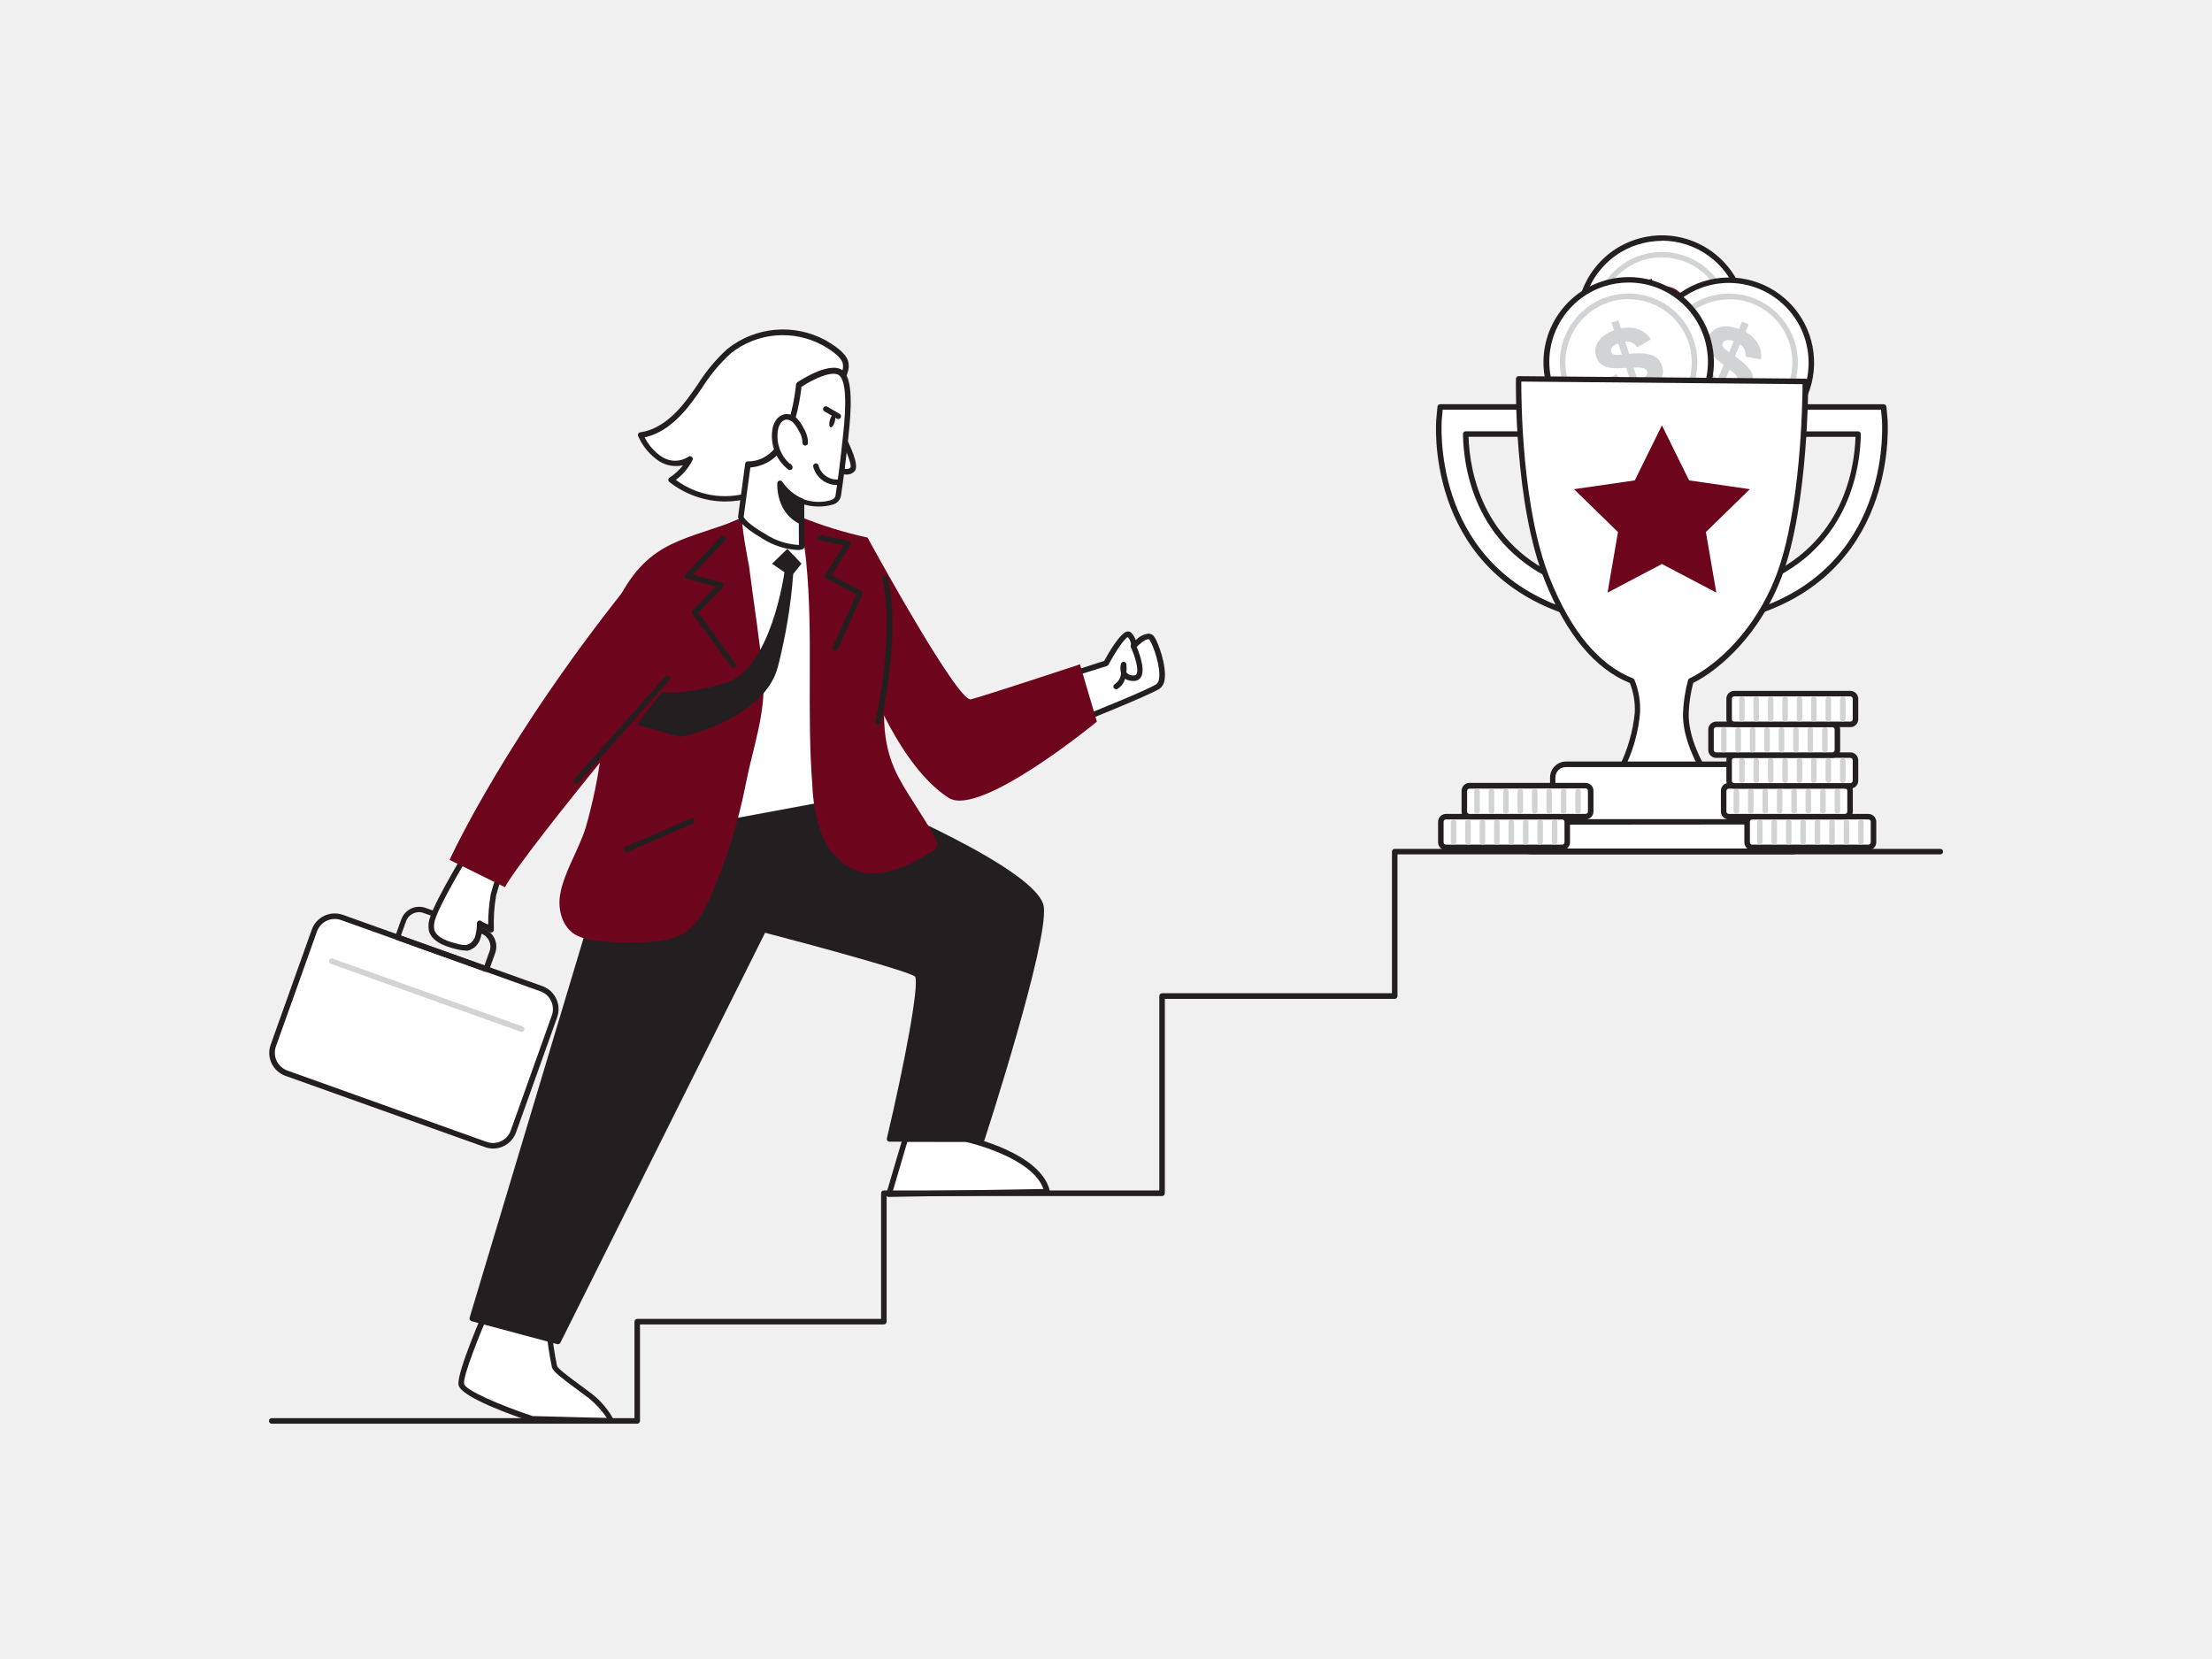
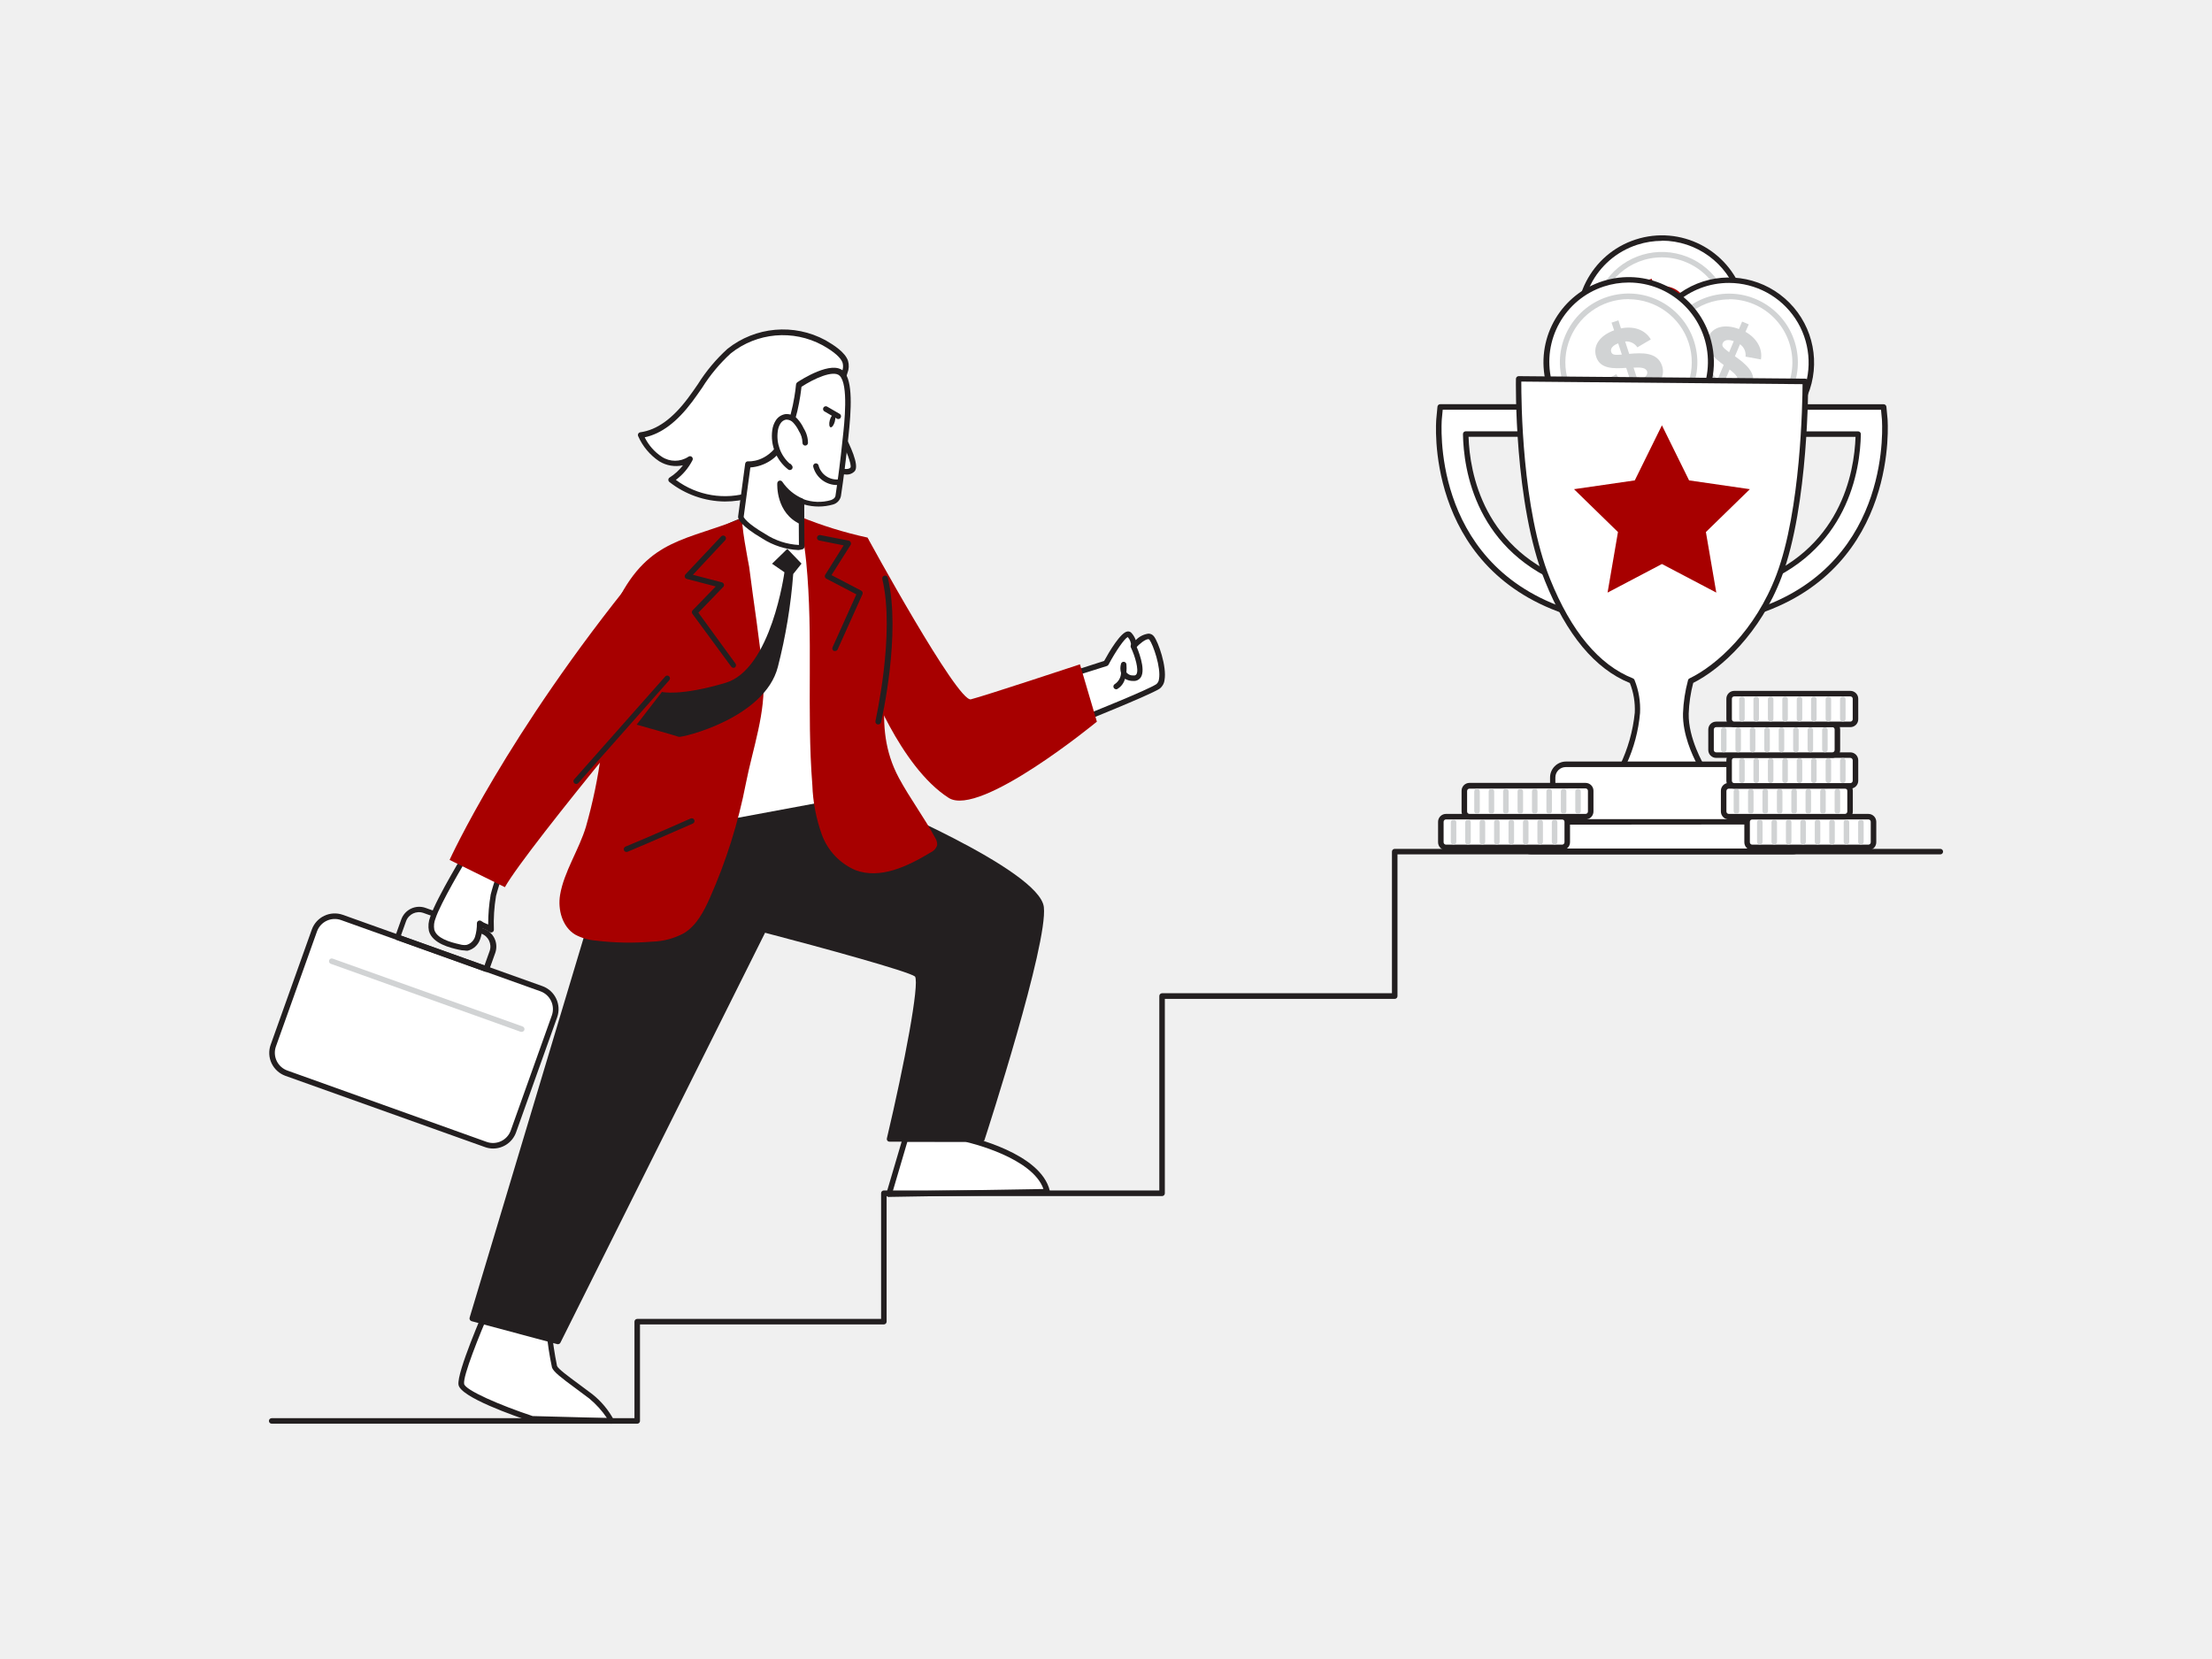
<svg xmlns="http://www.w3.org/2000/svg" viewBox="0 0 400 300">
  <g id="_494_motivation_flatline" data-name="#494_motivation_flatline">
    <circle cx="300.53" cy="57.97" r="14.92" fill="#fff" />
    <path d="M300.54,73.39a15.43,15.43,0,0,1-14.67-10.65,15.41,15.41,0,1,1,29.32-9.53h0a15.4,15.4,0,0,1-14.65,20.18Zm0-29.84a14.65,14.65,0,0,0-4.47.71,14.43,14.43,0,1,0,18.17,9.26h0a14.45,14.45,0,0,0-13.7-10Z" fill="#231f20" />
    <path d="M300.54,70.4a12.42,12.42,0,0,1-11.08-18.06,12.42,12.42,0,1,1,14.91,17.45A12.46,12.46,0,0,1,300.54,70.4Zm0-23.86a11.44,11.44,0,1,0,5.17,1.25A11.35,11.35,0,0,0,300.54,46.54Z" fill="#d1d3d4" />
-     <path d="M303,63.61l.51,1.55-1.24.4-.52-1.62c-2.55.53-4.73-.21-5.89-2.49l2.49-1.32A2.58,2.58,0,0,0,301,61.62L300.1,59c-2.24.16-4.73.23-5.44-2-.64-2,.64-3.84,3.24-4.79l-.45-1.4,1.23-.4.47,1.44c2.36-.46,4.37.28,5.4,2l-2.44,1.43a2.39,2.39,0,0,0-2.2-1.06l.73,2.24c2.3-.21,5.12-.35,5.94,2.18C307.24,60.64,305.89,62.6,303,63.61Zm-3.65-7-.67-2.06c-1,.37-1.46.95-1.25,1.57S298.31,56.64,299.31,56.58Zm4.55,3c-.22-.68-1.2-.74-2.43-.67l.79,2.44C303.54,60.87,304.07,60.2,303.86,59.56Z" fill="#6d051c" />
+     <path d="M303,63.61l.51,1.55-1.24.4-.52-1.62c-2.55.53-4.73-.21-5.89-2.49l2.49-1.32A2.58,2.58,0,0,0,301,61.62L300.1,59c-2.24.16-4.73.23-5.44-2-.64-2,.64-3.84,3.24-4.79l-.45-1.4,1.23-.4.47,1.44c2.36-.46,4.37.28,5.4,2l-2.44,1.43a2.39,2.39,0,0,0-2.2-1.06l.73,2.24c2.3-.21,5.12-.35,5.94,2.18C307.24,60.64,305.89,62.6,303,63.61Zm-3.65-7-.67-2.06c-1,.37-1.46.95-1.25,1.57S298.31,56.64,299.31,56.58Zm4.55,3c-.22-.68-1.2-.74-2.43-.67l.79,2.44C303.54,60.87,304.07,60.2,303.86,59.56Z" fill="#a70000" />
    <circle cx="312.69" cy="65.54" r="14.92" fill="#fff" />
    <path d="M312.68,81a15.28,15.28,0,0,1-6-1.22,15.41,15.41,0,0,1,.19-28.48,15.41,15.41,0,1,1,5.8,29.7Zm0-29.84a14.42,14.42,0,1,0,13.26,20h0a14.43,14.43,0,0,0-13.26-20Z" fill="#231f20" />
    <path d="M312.68,78a12.45,12.45,0,1,1,4.68-.92A12.39,12.39,0,0,1,312.68,78Zm0-23.86A11.43,11.43,0,1,0,323.21,70h0a11.43,11.43,0,0,0-6.08-15A11.48,11.48,0,0,0,312.69,54.11Z" fill="#d1d3d4" />
    <path d="M310.84,71.39l-.64,1.5-1.19-.5.66-1.57c-2.28-1.27-3.43-3.25-2.82-5.74l2.75.63a2.59,2.59,0,0,0,1,2.87L311.7,66c-1.79-1.34-3.72-2.92-2.82-5,.8-1.91,3-2.48,5.58-1.5l.57-1.35,1.2.51L315.64,60c2.09,1.2,3.12,3.08,2.79,5l-2.78-.51a2.38,2.38,0,0,0-1-2.24l-.92,2.17c1.88,1.34,4.11,3.08,3.07,5.53C316,72,313.71,72.55,310.84,71.39Zm1.84-7.7.84-2c-1-.36-1.72-.24-2,.37S311.88,63.08,312.68,63.69Zm1.48,5.23c.28-.67-.41-1.34-1.39-2.1l-1,2.37C313.07,69.7,313.9,69.54,314.16,68.92Z" fill="#d1d3d4" />
    <circle cx="294.51" cy="65.52" r="14.92" fill="#fff" />
    <path d="M294.52,80.93a15.41,15.41,0,1,1,14.65-20.18h0a15.41,15.41,0,0,1-14.65,20.18Zm0-29.84a14.65,14.65,0,0,0-4.47.71,14.34,14.34,0,1,0,4.47-.71Z" fill="#231f20" />
    <path d="M294.51,77.94a12.43,12.43,0,1,1,3.84-.61A12.45,12.45,0,0,1,294.51,77.94Zm0-23.85A11.43,11.43,0,1,0,305.37,62h0a11.45,11.45,0,0,0-10.85-7.89Z" fill="#d1d3d4" />
    <path d="M296.94,71.15l.5,1.55-1.23.4-.52-1.61c-2.56.52-4.73-.22-5.89-2.5l2.49-1.32a2.57,2.57,0,0,0,2.64,1.49l-.86-2.64c-2.23.16-4.72.23-5.43-2-.64-2,.64-3.84,3.24-4.79l-.46-1.39,1.24-.41.46,1.45c2.37-.47,4.38.27,5.4,2l-2.43,1.43a2.39,2.39,0,0,0-2.21-1.06l.73,2.24c2.3-.21,5.13-.35,5.95,2.18C301.21,68.18,299.87,70.14,296.94,71.15Zm-3.65-7-.67-2.06c-1,.37-1.46.95-1.26,1.57S292.29,64.18,293.29,64.12Zm4.55,3c-.23-.68-1.2-.74-2.44-.67l.8,2.45C297.52,68.41,298.05,67.74,297.84,67.1Z" fill="#d1d3d4" />
    <path d="M163.71,206l-3,10,28.59-.47c-1.54-6.67-14.68-9.52-14.68-9.52Z" fill="#fff" />
    <path d="M160.76,216.46a.51.51,0,0,1-.4-.2.53.53,0,0,1-.08-.44l2.95-10a.49.49,0,0,1,.48-.36h11.06c.55.12,13.48,3,15.07,9.89a.49.49,0,0,1-.1.42.51.51,0,0,1-.38.2l-28.59.47Zm3.32-10-2.65,9,27.26-.45c-2-5.67-13.22-8.34-14.08-8.53Z" fill="#231f20" />
    <path d="M193.87,121.86c.3,0,6.14-1.94,6.14-1.94s3.32-6.14,4.23-5.13a2.84,2.84,0,0,1,.8,2s2.31-2.61,3.22-1.41,3,7.55,1.11,8.75-14.79,6.36-14.79,6.36Z" fill="#fff" />
    <path d="M194.58,131a.52.52,0,0,1-.5-.46l-.7-8.64a.47.47,0,0,1,.11-.36.46.46,0,0,1,.32-.17c.37-.08,3.7-1.16,5.86-1.86.92-1.69,3-5.18,4.21-5.32a.8.8,0,0,1,.73.27,3.69,3.69,0,0,1,.77,1.3,3.86,3.86,0,0,1,2.3-1.18,1.23,1.23,0,0,1,1,.51c.78,1,2.35,5.46,1.9,7.9a2.27,2.27,0,0,1-.93,1.58c-1.93,1.21-14.34,6.18-14.86,6.39A.43.43,0,0,1,194.58,131Zm-.17-8.76.61,7.54c2.61-1.05,12.47-5,14.08-6.06a1.34,1.34,0,0,0,.48-.91c.39-2.11-1.06-6.23-1.72-7.12a.24.24,0,0,0-.22-.11c-.54,0-1.64.89-2.22,1.55a.51.51,0,0,1-.58.13.5.5,0,0,1-.3-.51,2.29,2.29,0,0,0-.61-1.55c-.58.27-2.13,2.47-3.48,5a.49.49,0,0,1-.28.23C198,121.1,195.47,121.93,194.41,122.24Z" fill="#231f20" />
    <path d="M88.38,236.13s-5.28,12.07-5,14.18,12.83,6.26,12.83,6.26l14.37.38a15,15,0,0,0-3.75-4.46c-3.28-2.5-6.26-4.47-6.56-5.35a64.5,64.5,0,0,1-1.05-6.79Z" fill="#fff" />
    <path d="M110.6,257.45h0l-14.37-.38-.15,0c-3-1-12.85-4.42-13.17-6.67s4.47-13.2,5-14.45a.5.5,0,0,1,.64-.26l10.86,4.21a.54.54,0,0,1,.32.41,63.47,63.47,0,0,0,1,6.7c.17.5,2.08,1.91,3.94,3.28.76.56,1.59,1.17,2.44,1.82a15,15,0,0,1,3.94,4.75.51.51,0,0,1-.1.43A.53.53,0,0,1,110.6,257.45Zm-14.28-1.38,13.43.35a16.61,16.61,0,0,0-3.2-3.53c-.85-.65-1.67-1.25-2.44-1.82-2.72-2-4-3-4.29-3.77a55.24,55.24,0,0,1-1-6.59l-10.14-3.94c-2,4.66-5,12.08-4.75,13.47C84.05,251.35,90.45,254.13,96.32,256.07Z" fill="#231f20" />
-     <path d="M156.87,97.21s16.29,29.85,18.7,29.25,19.72-6.33,19.72-6.33l3.06,10.37s-21.14,17.4-26.8,13.78c-8.91-5.7-14.68-21.64-14.68-21.64Z" fill="#6d051c" />
+     <path d="M156.87,97.21s16.29,29.85,18.7,29.25,19.72-6.33,19.72-6.33l3.06,10.37s-21.14,17.4-26.8,13.78c-8.91-5.7-14.68-21.64-14.68-21.64Z" fill="#a70000" />
    <rect x="51.79" y="171.48" width="46.13" height="29.91" rx="3.91" transform="translate(67.08 -14.32) rotate(19.66)" fill="#fff" />
    <path d="M89.18,207.69a4.29,4.29,0,0,1-1.49-.26h0L51.62,194.55a4.45,4.45,0,0,1-2.51-2.27,4.38,4.38,0,0,1-.16-3.37l7.43-20.81A4.41,4.41,0,0,1,62,165.43l36.08,12.89a4.42,4.42,0,0,1,2.67,5.64l-7.43,20.81a4.41,4.41,0,0,1-4.15,2.92ZM88,206.49a3.41,3.41,0,0,0,4.36-2.06l7.43-20.81a3.42,3.42,0,0,0-2.06-4.36L61.68,166.38a3.41,3.41,0,0,0-4.36,2.06l-7.43,20.81A3.41,3.41,0,0,0,52,193.6Z" fill="#231f20" />
    <path d="M94.35,186.59a.47.47,0,0,1-.17,0L59.83,174.29a.5.5,0,0,1-.31-.64.5.5,0,0,1,.64-.3l34.35,12.27a.51.51,0,0,1,.31.64A.52.52,0,0,1,94.35,186.59Z" fill="#d1d3d4" />
    <path d="M87.91,175.72a.51.51,0,0,1-.17,0l-16-5.74a.46.46,0,0,1-.28-.25.48.48,0,0,1,0-.39l1.1-3.07a3.44,3.44,0,0,1,4.41-2.09l10.49,3.75a3.44,3.44,0,0,1,2.09,4.41l-1.1,3.07a.51.51,0,0,1-.47.34ZM72.5,169.18l15.11,5.4.93-2.6a2.47,2.47,0,0,0-1.49-3.14l-10.48-3.75a2.47,2.47,0,0,0-3.14,1.49Z" fill="#231f20" />
    <path d="M90.88,156.7s-1.11,3-1.66,5.17a29.17,29.17,0,0,0-.41,6.23c-.59-.58-1.46-.66-2.07-1.16a7.88,7.88,0,0,1-.39,2.65,2.68,2.68,0,0,1-1.89,1.75,3.38,3.38,0,0,1-1.41-.1c-1.68-.37-4.47-1.1-5-3a4.09,4.09,0,0,1,.23-2.26c1-3,5.83-11.08,6.63-12.38" fill="#fff" />
    <path d="M84.05,171.88a5,5,0,0,1-1.11-.15c-1.42-.32-4.74-1.06-5.38-3.39a4.5,4.5,0,0,1,.24-2.54c1.08-3.35,6.62-12.41,6.68-12.5a.5.5,0,0,1,.85.53c-1.43,2.32-5.71,9.56-6.58,12.27a3.63,3.63,0,0,0-.22,2c.42,1.55,2.7,2.24,4.63,2.67a2.91,2.91,0,0,0,1.21.1,2.24,2.24,0,0,0,1.52-1.44,7.9,7.9,0,0,0,.35-2.49.5.5,0,0,1,.3-.44.51.51,0,0,1,.52.07,3.19,3.19,0,0,0,.84.45l.38.16a31.82,31.82,0,0,1,.45-5.41c.55-2.2,1.64-5.1,1.68-5.22a.49.49,0,0,1,.64-.29.5.5,0,0,1,.3.64s-1.11,3-1.65,5.11a29.82,29.82,0,0,0-.39,6.09.48.48,0,0,1-.12.36.51.51,0,0,1-.67.07h0l-.06,0a2.81,2.81,0,0,0-.95-.54l-.3-.13a6.89,6.89,0,0,1-.39,2,3.21,3.21,0,0,1-2.26,2.06A2.21,2.21,0,0,1,84.05,171.88Z" fill="#231f20" />
-     <path d="M127.1,115.78c-.85.47-31.63,37.26-35.8,44.65l-10-4.93s10.26-22.66,33.95-51.75C125.49,97.17,127.1,115.78,127.1,115.78Z" fill="#6d051c" />
+     <path d="M127.1,115.78c-.85.47-31.63,37.26-35.8,44.65l-10-4.93s10.26-22.66,33.95-51.75C125.49,97.17,127.1,115.78,127.1,115.78Z" fill="#a70000" />
    <path d="M155.51,144.28s32,13.21,32.8,19.81S177.61,206,177.61,206H160.86s6.71-28.36,4.93-29.74-27.7-8.14-27.7-8.14l-37.16,74.48L85.4,238.41l27-89.94Z" fill="#231f20" />
    <path d="M100.93,243.07l-.13,0-15.53-4.16a.52.52,0,0,1-.35-.63l27-89.94a.51.51,0,0,1,.43-.35l43.07-4.18a.5.5,0,0,1,.24,0c1.32.54,32.31,13.4,33.1,20.21.77,6.63-10.25,40.65-10.72,42.09a.47.47,0,0,1-.47.34H160.86a.48.48,0,0,1-.39-.18.51.51,0,0,1-.09-.43c3.17-13.4,5.94-28,5.08-29.26-1.2-.93-16.72-5.2-27.11-7.91l-37,74.11A.49.49,0,0,1,100.93,243.07Zm-14.91-5L100.67,242l37-74.12a.5.5,0,0,1,.57-.26c2.67.7,26.08,6.82,27.89,8.22s-2.51,20.71-4.61,29.64h15.76c1.18-3.66,11.26-35.25,10.56-41.33-.59-5.15-23.46-15.67-32.38-19.35l-42.61,4.14Z" fill="#231f20" />
    <path d="M155.51,144.28,119.15,151l9-53.71s5.49-3.94,9.94-3.92c5.31,0,9.84,4.1,11.62,5.12C153,100.41,155.51,144.28,155.51,144.28Z" fill="#fff" />
    <path d="M119.15,151.54a.51.51,0,0,1-.36-.15.5.5,0,0,1-.14-.44l9-53.7a.49.49,0,0,1,.2-.32c.23-.17,5.64-4,10.19-4h0c4.41,0,8.25,2.71,10.55,4.31.52.37,1,.69,1.31.88,3.33,1.92,5.6,38.78,6,46.15a.5.5,0,0,1-.41.52l-36.36,6.76Zm9.49-53.92-8.88,52.8L155,143.87c-1-16.89-3.3-43.64-5.49-44.9-.37-.22-.84-.55-1.39-.93-2.19-1.53-5.87-4.11-10-4.13h0C134.27,93.91,129.58,97,128.64,97.62Z" fill="#231f20" />
-     <path d="M134.34,93.62c-.54.35,1,8.17,1.13,8.87.82,6.6,1.94,13.3,2.53,19.88.57,6.33-1.91,13.08-3.12,19.29a96.1,96.1,0,0,1-6.5,20.68c-1.09,2.45-2.4,5-4.67,6.39a12.7,12.7,0,0,1-5.76,1.55,49.88,49.88,0,0,1-10.22-.19A9.48,9.48,0,0,1,104,169c-2.32-1.41-3.16-4.49-2.72-7.17.7-4.19,3.44-8.2,4.68-12.34a92.76,92.76,0,0,0,2.76-13.31c1.33-9.16,1.77-18.41,3-27.58C117.44,97.21,124.36,97.79,134.34,93.62Z" fill="#6d051c" />
-     <path d="M156.87,97.21c.22.05,3.73,13.4,3.8,14.31.88,10.32-3.38,19.36,1.88,29.16,2,3.71,4.55,7.1,6.55,10.81a2.16,2.16,0,0,1,.36,1.4,2.21,2.21,0,0,1-1.19,1.27c-4.13,2.49-9.06,4.88-13.58,3.19a11.15,11.15,0,0,1-6.08-6.44A29.51,29.51,0,0,1,146.9,142c-1.07-13.54.21-26.92-1.11-40.39,0-.35-1-8.18-1.16-8.2A73.41,73.41,0,0,0,156.87,97.21Z" fill="#6d051c" />
+     <path d="M134.34,93.62c-.54.35,1,8.17,1.13,8.87.82,6.6,1.94,13.3,2.53,19.88.57,6.33-1.91,13.08-3.12,19.29a96.1,96.1,0,0,1-6.5,20.68c-1.09,2.45-2.4,5-4.67,6.39a12.7,12.7,0,0,1-5.76,1.55,49.88,49.88,0,0,1-10.22-.19A9.48,9.48,0,0,1,104,169c-2.32-1.41-3.16-4.49-2.72-7.17.7-4.19,3.44-8.2,4.68-12.34a92.76,92.76,0,0,0,2.76-13.31c1.33-9.16,1.77-18.41,3-27.58C117.44,97.21,124.36,97.79,134.34,93.62Z" fill="#a70000" />
+     <path d="M156.87,97.21c.22.05,3.73,13.4,3.8,14.31.88,10.32-3.38,19.36,1.88,29.16,2,3.71,4.55,7.1,6.55,10.81a2.16,2.16,0,0,1,.36,1.4,2.21,2.21,0,0,1-1.19,1.27c-4.13,2.49-9.06,4.88-13.58,3.19a11.15,11.15,0,0,1-6.08-6.44A29.51,29.51,0,0,1,146.9,142c-1.07-13.54.21-26.92-1.11-40.39,0-.35-1-8.18-1.16-8.2A73.41,73.41,0,0,0,156.87,97.21Z" fill="#a70000" />
    <path d="M142.37,99.25l-2.76,2.69,2.24,1.54s-2.36,17.54-10.65,20-11.5,1.64-11.5,1.64l-4.57,5.92s7.1,2,7.61,2.2,15.56-3.34,17.93-12.67a96.88,96.88,0,0,0,2.77-16.77l1.5-1.88Z" fill="#231f20" />
    <path d="M132.63,120.76a.49.49,0,0,1-.4-.21l-7-9.52a.5.5,0,0,1,0-.65l4.2-4.33-5.24-1.36a.51.51,0,0,1-.35-.35.5.5,0,0,1,.12-.48L130.41,97a.5.5,0,0,1,.73.69l-5.84,6.25,5.25,1.37a.53.53,0,0,1,.36.35.5.5,0,0,1-.13.48l-4.49,4.65L133,120a.51.51,0,0,1-.11.7A.47.47,0,0,1,132.63,120.76Z" fill="#231f20" />
    <path d="M113.29,154.06a.5.5,0,0,1-.46-.3.52.52,0,0,1,.27-.66c4.16-1.71,11.71-5.06,11.79-5.09a.5.5,0,0,1,.66.26.49.49,0,0,1-.26.65c-.07,0-7.64,3.39-11.81,5.11A.58.58,0,0,1,113.29,154.06Z" fill="#231f20" />
    <path d="M151,117.72a.51.51,0,0,1-.2,0,.51.51,0,0,1-.25-.67l4.31-9.57-5.44-2.84a.52.52,0,0,1-.25-.31.47.47,0,0,1,.06-.4l3.33-5.31-4.42-.88a.49.49,0,0,1-.39-.58.51.51,0,0,1,.59-.4l5.13,1a.52.52,0,0,1,.36.3.5.5,0,0,1,0,.46L150.36,104l5.38,2.81a.51.51,0,0,1,.22.65l-4.5,10A.49.49,0,0,1,151,117.72Z" fill="#231f20" />
    <path d="M135.82,89.45a15.5,15.5,0,0,1-14.47-2.68A9.76,9.76,0,0,0,124.8,83a4.84,4.84,0,0,1-5.35,0,10.24,10.24,0,0,1-3.6-4.31c3.73-.52,6.71-3.37,9-6.39s4.14-6.4,7-8.81A15.54,15.54,0,0,1,149,62c1.23.7,3.38,2,3.86,3.45.41,1.25-.4,2.07-.36,3.3.06,1.62.85,2.43.44,4.19a14.92,14.92,0,0,1-2.38,4.81,39.63,39.63,0,0,1-4,4.57A25.51,25.51,0,0,1,135.82,89.45Z" fill="#fff" />
    <path d="M131.06,90.69a16.49,16.49,0,0,1-10-3.52.5.5,0,0,1-.2-.42.46.46,0,0,1,.23-.4,9.24,9.24,0,0,0,2.41-2.21,5.79,5.79,0,0,1-4.3-.73,10.56,10.56,0,0,1-3.79-4.52.48.48,0,0,1,0-.45.49.49,0,0,1,.37-.27c3-.41,5.83-2.44,8.64-6.19.61-.81,1.19-1.65,1.77-2.49a30.54,30.54,0,0,1,5.35-6.4,16.13,16.13,0,0,1,17.73-1.57c1.5.86,3.57,2.18,4.08,3.73a3.42,3.42,0,0,1-.11,2.22,3.65,3.65,0,0,0-.22,1.22,6,6,0,0,0,.28,1.54,5.11,5.11,0,0,1,.15,2.78A15.55,15.55,0,0,1,151,78a28.63,28.63,0,0,1-3.14,3.66l-.93,1a25.85,25.85,0,0,1-11,7.31h0A16.45,16.45,0,0,1,131.06,90.69Zm-8.84-3.91A14.85,14.85,0,0,0,135.67,89h0a24.91,24.91,0,0,0,10.53-7l.94-1a28,28,0,0,0,3-3.53,14.47,14.47,0,0,0,2.31-4.65,4.13,4.13,0,0,0-.15-2.29,7.43,7.43,0,0,1-.31-1.76,4.78,4.78,0,0,1,.26-1.55,2.42,2.42,0,0,0,.12-1.61c-.3-.91-1.52-2-3.63-3.18a15.08,15.08,0,0,0-16.59,1.47,30,30,0,0,0-5.17,6.2c-.59.85-1.18,1.7-1.79,2.52-2.77,3.69-5.59,5.82-8.61,6.46a8.94,8.94,0,0,0,3.1,3.52,4.35,4.35,0,0,0,4.79,0,.5.5,0,0,1,.75.63A10.24,10.24,0,0,1,122.22,86.78Z" fill="#231f20" />
    <path d="M152.17,78.59s2.82,5.31,2,6.27-3,.07-3,.07" fill="#fff" />
    <path d="M153,85.81a5.71,5.71,0,0,1-2-.42.5.5,0,0,1,.38-.92c.61.24,2,.59,2.41.08.26-.46-.72-3.13-2.09-5.72a.5.5,0,0,1,.2-.68.5.5,0,0,1,.68.21c1.11,2.09,2.85,5.75,2,6.82A1.93,1.93,0,0,1,153,85.81Z" fill="#231f20" />
    <path d="M152.2,67.51c1.93,1.92.87,9.9.63,12.25-.34,3.31-.76,6.62-1.26,9.91-.31,2.09-5.75,1.61-6.65.89l.05,8.38s-2.67.46-6.87-2S134,93.46,134,93.46l1.28-9.54s3.59.37,6.12-3.71,3.08-10.66,3.08-10.66S150.31,65.64,152.2,67.51Z" fill="#fff" />
    <path d="M144.38,99.47a13.18,13.18,0,0,1-6.53-2.09c-4-2.35-4.4-3.55-4.38-3.95l1.28-9.58a.51.51,0,0,1,.55-.43c.13,0,3.32.27,5.65-3.47,2.44-3.93,3-10.38,3-10.44a.57.57,0,0,1,.22-.38c.64-.42,6.26-4.07,8.38-2,1.72,1.71,1.4,7,.85,12l-.07.63c-.35,3.32-.77,6.66-1.26,9.93a2,2,0,0,1-1.43,1.54,9.46,9.46,0,0,1-5.22,0l.05,7.61a.49.49,0,0,1-.41.5A4,4,0,0,1,144.38,99.47Zm-9.9-6c.07.18.61,1.17,3.88,3.08a12.36,12.36,0,0,0,6.11,2l-.05-7.91a.5.5,0,0,1,.28-.45.51.51,0,0,1,.53.06,8,8,0,0,0,5.05.18c.48-.19.75-.44.8-.76.49-3.26.91-6.58,1.25-9.88l.07-.64c.29-2.62,1.06-9.6-.56-11.2-1.12-1.12-4.75.57-6.91,2-.13,1.25-.81,6.9-3.13,10.64a7.57,7.57,0,0,1-6.11,3.94Z" fill="#231f20" />
    <path d="M151.73,87.19a3.91,3.91,0,0,1-4.19-2.9" fill="#fff" />
    <path d="M151.39,87.71a4.44,4.44,0,0,1-4.32-3.26.51.51,0,0,1,.31-.64.5.5,0,0,1,.63.31,3.41,3.41,0,0,0,3.65,2.57.5.5,0,0,1,.56.43.49.49,0,0,1-.41.56A2.83,2.83,0,0,1,151.39,87.71Z" fill="#231f20" />
    <path d="M145.61,80.11a4.43,4.43,0,0,0-.71-2.37,6.72,6.72,0,0,0-1.05-1.62,2.2,2.2,0,0,0-1.74-.71,2,2,0,0,0-1.4.9,3.93,3.93,0,0,0-.57,1.61,7.12,7.12,0,0,0,2.68,6.61l-.17-.21" fill="#fff" />
    <path d="M142.82,85a.48.48,0,0,1-.3-.11,7.68,7.68,0,0,1-2.87-7.09A4.3,4.3,0,0,1,140.3,76a2.52,2.52,0,0,1,1.76-1.12,2.65,2.65,0,0,1,2.14.86,7.18,7.18,0,0,1,1.15,1.74,5,5,0,0,1,.76,2.64.5.5,0,0,1-1-.09,4,4,0,0,0-.65-2.09,6.07,6.07,0,0,0-1-1.49,1.66,1.66,0,0,0-1.32-.57,1.49,1.49,0,0,0-1,.69,3.24,3.24,0,0,0-.49,1.39,6.65,6.65,0,0,0,2.11,5.84.49.49,0,0,1,.3.19l.17.21a.5.5,0,0,1-.05.66A.47.47,0,0,1,142.82,85Z" fill="#231f20" />
    <path d="M144.92,90.56a8.88,8.88,0,0,1-3.86-3.2s-.3,5.06,3.88,6.93Z" fill="#231f20" />
    <path d="M144.94,94.79a.45.45,0,0,1-.2,0c-4.45-2-4.2-7.2-4.18-7.42a.5.5,0,0,1,.93-.22,8.47,8.47,0,0,0,3.62,3,.5.5,0,0,1,.31.46l0,3.73a.48.48,0,0,1-.23.42A.5.5,0,0,1,144.94,94.79ZM141.67,89a6.36,6.36,0,0,0,2.77,4.49l0-2.58A10.72,10.72,0,0,1,141.67,89Z" fill="#231f20" />
    <ellipse cx="150.5" cy="76.12" rx="1.19" ry="0.47" transform="translate(37.85 201.63) rotate(-74.92)" fill="#231f20" />
    <line x1="151.59" y1="75.28" x2="149.38" y2="73.99" fill="#fff" />
    <path d="M151.59,75.78a.55.55,0,0,1-.25-.07l-2.21-1.29a.5.5,0,1,1,.5-.86l2.21,1.28a.51.51,0,0,1,.18.69A.5.5,0,0,1,151.59,75.78Z" fill="#231f20" />
    <line x1="104.2" y1="141.27" x2="120.68" y2="122.64" fill="#fff" />
    <path d="M104.2,141.77a.46.46,0,0,1-.33-.13.49.49,0,0,1-.05-.7l16.49-18.63a.49.49,0,0,1,.7,0,.51.51,0,0,1,0,.71L104.57,141.6A.51.51,0,0,1,104.2,141.77Z" fill="#231f20" />
    <path d="M283.05,110.48C258,102,260.2,76.07,260.23,75.81l.21-2.22h15.27v4.9H265.05c.1,5.83,2.05,21.39,19.58,27.34Z" fill="#fff" />
    <path d="M283.05,111a.41.41,0,0,1-.16,0C257.45,102.3,259.7,76,259.73,75.76l.21-2.22a.5.5,0,0,1,.5-.45h15.27a.5.5,0,0,1,.5.5v4.9a.5.5,0,0,1-.5.5H265.56c.21,6.43,2.62,20.73,19.23,26.37a.51.51,0,0,1,.29.25.58.58,0,0,1,0,.39l-1.58,4.64A.49.49,0,0,1,283.05,111ZM260.89,74.09l-.17,1.77c0,.25-2.12,25.45,22,34l1.25-3.7C266.77,100,264.65,84.81,264.55,78.5a.54.54,0,0,1,.14-.36.53.53,0,0,1,.36-.15h10.16v-3.9Z" fill="#231f20" />
    <path d="M318,110.48l-1.58-4.65c17.52-6,19.48-21.5,19.58-27.34H325.35v-4.9h15.27l.21,2.22C340.86,76.07,343,102,318,110.48Z" fill="#fff" />
    <path d="M318,111a.54.54,0,0,1-.22,0,.51.51,0,0,1-.25-.29L316,106a.5.5,0,0,1,.31-.63c16.6-5.64,19-19.94,19.23-26.37H325.35a.5.5,0,0,1-.5-.5v-4.9a.5.5,0,0,1,.5-.5h15.27a.51.51,0,0,1,.5.45l.21,2.22c0,.27,2.19,26.58-23.16,35.19A.45.45,0,0,1,318,111Zm-.95-4.84,1.26,3.7c24.09-8.52,22-33.73,22-34l-.16-1.76H325.85V78H336a.55.55,0,0,1,.36.15.54.54,0,0,1,.14.36C336.4,84.81,334.29,100,317.06,106.14Z" fill="#231f20" />
    <path d="M326.46,69l-51.85-.46s-.46,22.25,5.21,36.36c4.72,11.74,10.43,16.36,15.28,18.24a13.8,13.8,0,0,1,1,5.77,29,29,0,0,1-2.76,9.78h14.38s-3-4.94-2.88-9.66a26.75,26.75,0,0,1,.89-5.87c5.49-2.64,12.33-9.35,16-19C326.61,91.08,326.46,69,326.46,69Z" fill="#fff" />
    <path d="M307.72,139.17H293.34a.52.52,0,0,1-.43-.23.5.5,0,0,1,0-.49,28.49,28.49,0,0,0,2.71-9.58,13,13,0,0,0-.89-5.36c-6.28-2.53-11.45-8.73-15.35-18.44-5.65-14-5.26-36.33-5.25-36.56a.49.49,0,0,1,.5-.49h0l51.86.46a.51.51,0,0,1,.49.5c0,.22.1,22.34-4.79,35.31-3.84,10.22-11,16.69-16,19.2a25.11,25.11,0,0,0-.82,5.53c-.11,4.52,2.78,9.35,2.81,9.4a.49.49,0,0,1-.43.75Zm-13.6-1h12.75c-.84-1.59-2.62-5.41-2.53-9.17a26.68,26.68,0,0,1,.91-6,.47.47,0,0,1,.26-.32c4.88-2.35,11.93-8.67,15.73-18.75,4.41-11.73,4.7-31.13,4.72-34.46L275.1,69c0,3.35.08,23,5.19,35.67,3.83,9.54,8.88,15.59,15,18a.51.51,0,0,1,.28.28,14,14,0,0,1,1,6A27.94,27.94,0,0,1,294.12,138.17Z" fill="#231f20" />
    <path d="M283.18,138.21h34.7a2.38,2.38,0,0,1,2.38,2.38v8.65a0,0,0,0,1,0,0H280.8a0,0,0,0,1,0,0v-8.65A2.38,2.38,0,0,1,283.18,138.21Z" fill="#fff" />
    <path d="M320.26,149.75H280.8a.5.5,0,0,1-.5-.5v-8.66a2.89,2.89,0,0,1,2.88-2.88h34.7a2.89,2.89,0,0,1,2.88,2.88v8.66A.5.5,0,0,1,320.26,149.75Zm-39-1h38.46v-8.16a1.88,1.88,0,0,0-1.88-1.88h-34.7a1.88,1.88,0,0,0-1.88,1.88Z" fill="#231f20" />
    <rect x="274.93" y="148.63" width="51.2" height="5.35" rx="1.93" fill="#fff" />
    <path d="M324.2,154.48H276.86a2.43,2.43,0,0,1-2.43-2.44v-1.48a2.43,2.43,0,0,1,2.43-2.43H324.2a2.43,2.43,0,0,1,2.43,2.43V152A2.43,2.43,0,0,1,324.2,154.48Zm-47.34-5.35a1.43,1.43,0,0,0-1.43,1.43V152a1.44,1.44,0,0,0,1.43,1.44H324.2a1.44,1.44,0,0,0,1.43-1.44v-1.48a1.43,1.43,0,0,0-1.43-1.43Z" fill="#231f20" />
    <path d="M115.23,257.45H49.13a.5.5,0,0,1-.5-.5.5.5,0,0,1,.5-.5h65.6V239a.5.5,0,0,1,.5-.5h44.1V215.77a.5.5,0,0,1,.5-.5h49.81V180.11a.5.5,0,0,1,.5-.5h41.57V154a.5.5,0,0,1,.5-.5h98.66a.5.5,0,0,1,.5.5.5.5,0,0,1-.5.5H252.71v25.63a.5.5,0,0,1-.5.5H210.64v35.16a.5.5,0,0,1-.5.5H160.33V239a.51.51,0,0,1-.5.5h-44.1V257A.5.5,0,0,1,115.23,257.45Z" fill="#231f20" />
    <path d="M158.8,131h-.11a.51.51,0,0,1-.38-.6c0-.16,3.6-15.82,1.24-25.69a.5.5,0,1,1,1-.23c2.41,10.1-1.08,25.49-1.23,26.14A.51.51,0,0,1,158.8,131Z" fill="#231f20" />
    <path d="M201.82,124.64a.5.5,0,0,1-.22-.94,2.53,2.53,0,0,0,1.12-2,3,3,0,0,1,0-1.69.5.5,0,0,1,.52-.34.52.52,0,0,1,.45.44,8.07,8.07,0,0,1,0,1.45l.07.11a1.47,1.47,0,0,0,1.24.47.49.49,0,0,0,.49-.2c.51-.76-.25-3.32-1-4.88a.5.5,0,0,1,.92-.41c.32.71,1.86,4.35.88,5.84a1.51,1.51,0,0,1-1.35.65,2.93,2.93,0,0,1-1.51-.39,3,3,0,0,1-1.47,1.89A.48.48,0,0,1,201.82,124.64Z" fill="#231f20" />
-     <polygon points="300.53 76.91 305.44 86.87 316.43 88.46 308.48 96.21 310.36 107.16 300.53 101.99 290.7 107.16 292.58 96.21 284.63 88.46 295.62 86.87 300.53 76.91" fill="#6d051c" />
+     <polygon points="300.53 76.91 305.44 86.87 316.43 88.46 308.48 96.21 310.36 107.16 300.53 101.99 290.7 107.16 292.58 96.21 284.63 88.46 295.62 86.87 300.53 76.91" fill="#a70000" />
    <rect x="315.95" y="147.68" width="22.84" height="5.56" rx="0.93" fill="#fff" />
    <path d="M337.86,153.74h-21a1.43,1.43,0,0,1-1.43-1.43V148.6a1.43,1.43,0,0,1,1.43-1.42h21a1.43,1.43,0,0,1,1.43,1.42v3.71A1.43,1.43,0,0,1,337.86,153.74Zm-21-5.56a.42.42,0,0,0-.43.42v3.71a.43.43,0,0,0,.43.43h21a.43.43,0,0,0,.43-.43V148.6a.42.42,0,0,0-.43-.42Z" fill="#231f20" />
    <path d="M318.23,152.73a.5.5,0,0,1-.5-.5V148.7a.5.5,0,0,1,.5-.5.5.5,0,0,1,.5.5v3.53A.5.5,0,0,1,318.23,152.73Z" fill="#d1d3d4" />
    <path d="M320.84,152.73a.5.5,0,0,1-.5-.5V148.7a.5.5,0,0,1,.5-.5.5.5,0,0,1,.5.5v3.53A.5.5,0,0,1,320.84,152.73Z" fill="#d1d3d4" />
    <path d="M323.45,152.73a.5.5,0,0,1-.5-.5V148.7a.5.5,0,0,1,.5-.5.5.5,0,0,1,.5.5v3.53A.5.5,0,0,1,323.45,152.73Z" fill="#d1d3d4" />
    <path d="M326.06,152.73a.5.5,0,0,1-.5-.5V148.7a.5.5,0,0,1,.5-.5.5.5,0,0,1,.5.5v3.53A.5.5,0,0,1,326.06,152.73Z" fill="#d1d3d4" />
    <path d="M328.67,152.73a.5.5,0,0,1-.5-.5V148.7a.5.5,0,0,1,.5-.5.5.5,0,0,1,.5.5v3.53A.5.5,0,0,1,328.67,152.73Z" fill="#d1d3d4" />
    <path d="M331.29,152.73a.5.5,0,0,1-.5-.5V148.7a.5.5,0,0,1,.5-.5.5.5,0,0,1,.5.5v3.53A.5.5,0,0,1,331.29,152.73Z" fill="#d1d3d4" />
    <path d="M333.9,152.73a.5.5,0,0,1-.5-.5V148.7a.5.5,0,0,1,.5-.5.5.5,0,0,1,.5.5v3.53A.5.5,0,0,1,333.9,152.73Z" fill="#d1d3d4" />
    <path d="M336.51,152.73a.5.5,0,0,1-.5-.5V148.7a.5.5,0,0,1,.5-.5.5.5,0,0,1,.5.5v3.53A.5.5,0,0,1,336.51,152.73Z" fill="#d1d3d4" />
    <rect x="311.71" y="142.11" width="22.84" height="5.56" rx="0.93" fill="#fff" />
    <path d="M333.62,148.18h-21a1.44,1.44,0,0,1-1.43-1.43V143a1.43,1.43,0,0,1,1.43-1.43h21a1.43,1.43,0,0,1,1.43,1.43v3.71A1.44,1.44,0,0,1,333.62,148.18Zm-21-5.57a.43.43,0,0,0-.43.43v3.71a.43.43,0,0,0,.43.43h21a.43.43,0,0,0,.43-.43V143a.43.43,0,0,0-.43-.43Z" fill="#231f20" />
    <path d="M314,147.17a.5.5,0,0,1-.5-.5v-3.54a.5.5,0,0,1,1,0v3.54A.5.5,0,0,1,314,147.17Z" fill="#d1d3d4" />
    <path d="M316.6,147.17a.5.5,0,0,1-.5-.5v-3.54a.51.51,0,0,1,.5-.5.5.5,0,0,1,.5.5v3.54A.5.5,0,0,1,316.6,147.17Z" fill="#d1d3d4" />
    <path d="M319.21,147.17a.5.5,0,0,1-.5-.5v-3.54a.51.51,0,0,1,.5-.5.5.5,0,0,1,.5.5v3.54A.5.5,0,0,1,319.21,147.17Z" fill="#d1d3d4" />
    <path d="M321.82,147.17a.5.5,0,0,1-.5-.5v-3.54a.51.51,0,0,1,.5-.5.5.5,0,0,1,.5.5v3.54A.5.5,0,0,1,321.82,147.17Z" fill="#d1d3d4" />
    <path d="M324.43,147.17a.5.5,0,0,1-.5-.5v-3.54a.51.51,0,0,1,.5-.5.5.5,0,0,1,.5.5v3.54A.5.5,0,0,1,324.43,147.17Z" fill="#d1d3d4" />
    <path d="M327,147.17a.5.5,0,0,1-.5-.5v-3.54a.51.51,0,0,1,.5-.5.5.5,0,0,1,.5.5v3.54A.5.5,0,0,1,327,147.17Z" fill="#d1d3d4" />
    <path d="M329.65,147.17a.5.5,0,0,1-.5-.5v-3.54a.51.51,0,0,1,.5-.5.5.5,0,0,1,.5.5v3.54A.5.5,0,0,1,329.65,147.17Z" fill="#d1d3d4" />
    <path d="M332.26,147.17a.5.5,0,0,1-.5-.5v-3.54a.51.51,0,0,1,.5-.5.5.5,0,0,1,.5.5v3.54A.5.5,0,0,1,332.26,147.17Z" fill="#d1d3d4" />
    <rect x="312.69" y="136.55" width="22.84" height="5.56" rx="0.93" fill="#fff" />
    <path d="M334.6,142.61h-21a1.43,1.43,0,0,1-1.42-1.42v-3.71a1.43,1.43,0,0,1,1.42-1.43h21a1.43,1.43,0,0,1,1.43,1.43v3.71A1.43,1.43,0,0,1,334.6,142.61Zm-21-5.56a.43.43,0,0,0-.42.43v3.71a.42.42,0,0,0,.42.42h21a.43.43,0,0,0,.43-.42v-3.71a.44.44,0,0,0-.43-.43Z" fill="#231f20" />
    <path d="M315,141.61a.5.5,0,0,1-.5-.5v-3.54a.5.5,0,0,1,1,0v3.54A.5.5,0,0,1,315,141.61Z" fill="#d1d3d4" />
    <path d="M317.58,141.61a.5.5,0,0,1-.5-.5v-3.54a.5.5,0,0,1,1,0v3.54A.5.5,0,0,1,317.58,141.61Z" fill="#d1d3d4" />
    <path d="M320.19,141.61a.51.51,0,0,1-.5-.5v-3.54a.51.51,0,0,1,.5-.5.5.5,0,0,1,.5.5v3.54A.5.5,0,0,1,320.19,141.61Z" fill="#d1d3d4" />
    <path d="M322.8,141.61a.51.51,0,0,1-.5-.5v-3.54a.51.51,0,0,1,.5-.5.5.5,0,0,1,.5.5v3.54A.5.5,0,0,1,322.8,141.61Z" fill="#d1d3d4" />
    <path d="M325.41,141.61a.51.51,0,0,1-.5-.5v-3.54a.51.51,0,0,1,.5-.5.5.5,0,0,1,.5.5v3.54A.5.5,0,0,1,325.41,141.61Z" fill="#d1d3d4" />
    <path d="M328,141.61a.51.51,0,0,1-.5-.5v-3.54a.51.51,0,0,1,.5-.5.5.5,0,0,1,.5.5v3.54A.5.5,0,0,1,328,141.61Z" fill="#d1d3d4" />
    <path d="M330.63,141.61a.51.51,0,0,1-.5-.5v-3.54a.51.51,0,0,1,.5-.5.5.5,0,0,1,.5.5v3.54A.5.5,0,0,1,330.63,141.61Z" fill="#d1d3d4" />
    <path d="M333.24,141.61a.51.51,0,0,1-.5-.5v-3.54a.51.51,0,0,1,.5-.5.5.5,0,0,1,.5.5v3.54A.5.5,0,0,1,333.24,141.61Z" fill="#d1d3d4" />
    <rect x="309.42" y="130.99" width="22.84" height="5.56" rx="0.93" fill="#fff" />
    <path d="M331.34,137.05h-21a1.43,1.43,0,0,1-1.43-1.43v-3.7a1.43,1.43,0,0,1,1.43-1.43h21a1.43,1.43,0,0,1,1.42,1.43v3.7A1.43,1.43,0,0,1,331.34,137.05Zm-21-5.56a.43.43,0,0,0-.43.43v3.7a.43.43,0,0,0,.43.43h21a.42.42,0,0,0,.42-.43v-3.7a.42.42,0,0,0-.42-.43Z" fill="#231f20" />
    <path d="M311.71,136.05a.5.5,0,0,1-.5-.5V132a.5.5,0,0,1,.5-.5.51.51,0,0,1,.5.5v3.54A.51.51,0,0,1,311.71,136.05Z" fill="#d1d3d4" />
    <path d="M314.32,136.05a.5.5,0,0,1-.5-.5V132a.5.5,0,0,1,.5-.5.51.51,0,0,1,.5.5v3.54A.51.51,0,0,1,314.32,136.05Z" fill="#d1d3d4" />
    <path d="M316.93,136.05a.5.5,0,0,1-.5-.5V132a.5.5,0,0,1,.5-.5.51.51,0,0,1,.5.5v3.54A.51.51,0,0,1,316.93,136.05Z" fill="#d1d3d4" />
    <path d="M319.54,136.05a.5.5,0,0,1-.5-.5V132a.5.5,0,0,1,.5-.5.51.51,0,0,1,.5.5v3.54A.51.51,0,0,1,319.54,136.05Z" fill="#d1d3d4" />
    <path d="M322.15,136.05a.5.5,0,0,1-.5-.5V132a.5.5,0,0,1,.5-.5.51.51,0,0,1,.5.5v3.54A.51.51,0,0,1,322.15,136.05Z" fill="#d1d3d4" />
    <path d="M324.76,136.05a.5.5,0,0,1-.5-.5V132a.5.5,0,0,1,1,0v3.54A.5.5,0,0,1,324.76,136.05Z" fill="#d1d3d4" />
    <path d="M327.37,136.05a.5.5,0,0,1-.5-.5V132a.5.5,0,0,1,1,0v3.54A.5.5,0,0,1,327.37,136.05Z" fill="#d1d3d4" />
    <path d="M330,136.05a.5.5,0,0,1-.5-.5V132a.5.5,0,0,1,1,0v3.54A.5.5,0,0,1,330,136.05Z" fill="#d1d3d4" />
    <rect x="312.69" y="125.43" width="22.84" height="5.56" rx="0.93" fill="#fff" />
    <path d="M334.6,131.49h-21a1.43,1.43,0,0,1-1.42-1.43v-3.7a1.43,1.43,0,0,1,1.42-1.43h21a1.43,1.43,0,0,1,1.43,1.43v3.7A1.43,1.43,0,0,1,334.6,131.49Zm-21-5.56a.42.42,0,0,0-.42.43v3.7a.42.42,0,0,0,.42.43h21a.43.43,0,0,0,.43-.43v-3.7a.43.43,0,0,0-.43-.43Z" fill="#231f20" />
    <path d="M315,130.49a.5.5,0,0,1-.5-.5v-3.54a.5.5,0,1,1,1,0V130A.5.5,0,0,1,315,130.49Z" fill="#d1d3d4" />
    <path d="M317.58,130.49a.5.5,0,0,1-.5-.5v-3.54a.5.5,0,1,1,1,0V130A.5.5,0,0,1,317.58,130.49Z" fill="#d1d3d4" />
    <path d="M320.19,130.49a.51.51,0,0,1-.5-.5v-3.54a.51.51,0,0,1,.5-.5.5.5,0,0,1,.5.5V130A.5.5,0,0,1,320.19,130.49Z" fill="#d1d3d4" />
    <path d="M322.8,130.49a.51.51,0,0,1-.5-.5v-3.54a.51.51,0,0,1,.5-.5.5.5,0,0,1,.5.5V130A.5.5,0,0,1,322.8,130.49Z" fill="#d1d3d4" />
    <path d="M325.41,130.49a.51.51,0,0,1-.5-.5v-3.54a.51.51,0,0,1,.5-.5.5.5,0,0,1,.5.5V130A.5.5,0,0,1,325.41,130.49Z" fill="#d1d3d4" />
    <path d="M328,130.49a.51.51,0,0,1-.5-.5v-3.54a.51.51,0,0,1,.5-.5.5.5,0,0,1,.5.5V130A.5.5,0,0,1,328,130.49Z" fill="#d1d3d4" />
    <path d="M330.63,130.49a.51.51,0,0,1-.5-.5v-3.54a.51.51,0,0,1,.5-.5.5.5,0,0,1,.5.5V130A.5.5,0,0,1,330.63,130.49Z" fill="#d1d3d4" />
    <path d="M333.24,130.49a.51.51,0,0,1-.5-.5v-3.54a.51.51,0,0,1,.5-.5.5.5,0,0,1,.5.5V130A.5.5,0,0,1,333.24,130.49Z" fill="#d1d3d4" />
    <rect x="260.56" y="147.68" width="22.84" height="5.56" rx="0.93" transform="translate(543.97 300.91) rotate(-180)" fill="#fff" />
    <path d="M282.48,153.74h-21a1.43,1.43,0,0,1-1.43-1.43V148.6a1.43,1.43,0,0,1,1.43-1.42h21a1.43,1.43,0,0,1,1.43,1.42v3.71A1.44,1.44,0,0,1,282.48,153.74Zm-21-5.56a.43.43,0,0,0-.43.42v3.71a.44.44,0,0,0,.43.43h21a.44.44,0,0,0,.43-.43V148.6a.43.43,0,0,0-.43-.42Z" fill="#231f20" />
    <path d="M281.12,152.73a.5.5,0,0,1-.5-.5V148.7a.5.5,0,0,1,1,0v3.53A.5.5,0,0,1,281.12,152.73Z" fill="#d1d3d4" />
    <path d="M278.51,152.73a.5.5,0,0,1-.5-.5V148.7a.5.5,0,0,1,1,0v3.53A.5.5,0,0,1,278.51,152.73Z" fill="#d1d3d4" />
    <path d="M275.9,152.73a.5.5,0,0,1-.5-.5V148.7a.5.5,0,0,1,1,0v3.53A.5.5,0,0,1,275.9,152.73Z" fill="#d1d3d4" />
    <path d="M273.29,152.73a.5.5,0,0,1-.5-.5V148.7a.5.5,0,0,1,1,0v3.53A.5.5,0,0,1,273.29,152.73Z" fill="#d1d3d4" />
    <path d="M270.68,152.73a.5.5,0,0,1-.5-.5V148.7a.5.5,0,0,1,1,0v3.53A.5.5,0,0,1,270.68,152.73Z" fill="#d1d3d4" />
    <path d="M268.07,152.73a.5.5,0,0,1-.5-.5V148.7a.5.5,0,0,1,.5-.5.5.5,0,0,1,.5.5v3.53A.5.5,0,0,1,268.07,152.73Z" fill="#d1d3d4" />
    <path d="M265.46,152.73a.5.5,0,0,1-.5-.5V148.7a.5.5,0,0,1,.5-.5.5.5,0,0,1,.5.5v3.53A.5.5,0,0,1,265.46,152.73Z" fill="#d1d3d4" />
    <path d="M262.85,152.73a.5.5,0,0,1-.5-.5V148.7a.5.5,0,0,1,.5-.5.5.5,0,0,1,.5.5v3.53A.5.5,0,0,1,262.85,152.73Z" fill="#d1d3d4" />
    <rect x="264.81" y="142.11" width="22.84" height="5.56" rx="0.93" transform="translate(552.45 289.79) rotate(-180)" fill="#fff" />
    <path d="M286.72,148.18h-21a1.43,1.43,0,0,1-1.42-1.43V143a1.43,1.43,0,0,1,1.42-1.43h21a1.43,1.43,0,0,1,1.43,1.43v3.71A1.44,1.44,0,0,1,286.72,148.18Zm-21-5.57a.43.43,0,0,0-.42.43v3.71a.43.43,0,0,0,.42.43h21a.43.43,0,0,0,.43-.43V143a.43.43,0,0,0-.43-.43Z" fill="#231f20" />
    <path d="M285.36,147.17a.5.5,0,0,1-.5-.5v-3.54a.51.51,0,0,1,.5-.5.5.5,0,0,1,.5.5v3.54A.5.5,0,0,1,285.36,147.17Z" fill="#d1d3d4" />
    <path d="M282.75,147.17a.5.5,0,0,1-.5-.5v-3.54a.51.51,0,0,1,.5-.5.5.5,0,0,1,.5.5v3.54A.5.5,0,0,1,282.75,147.17Z" fill="#d1d3d4" />
    <path d="M280.14,147.17a.5.5,0,0,1-.5-.5v-3.54a.51.51,0,0,1,.5-.5.5.5,0,0,1,.5.5v3.54A.5.5,0,0,1,280.14,147.17Z" fill="#d1d3d4" />
    <path d="M277.53,147.17a.5.5,0,0,1-.5-.5v-3.54a.5.5,0,0,1,1,0v3.54A.5.5,0,0,1,277.53,147.17Z" fill="#d1d3d4" />
    <path d="M274.92,147.17a.5.5,0,0,1-.5-.5v-3.54a.5.5,0,0,1,1,0v3.54A.5.5,0,0,1,274.92,147.17Z" fill="#d1d3d4" />
    <path d="M272.31,147.17a.5.5,0,0,1-.5-.5v-3.54a.5.5,0,0,1,1,0v3.54A.5.5,0,0,1,272.31,147.17Z" fill="#d1d3d4" />
    <path d="M269.7,147.17a.5.5,0,0,1-.5-.5v-3.54a.5.5,0,0,1,1,0v3.54A.5.5,0,0,1,269.7,147.17Z" fill="#d1d3d4" />
    <path d="M267.09,147.17a.5.5,0,0,1-.5-.5v-3.54a.5.5,0,0,1,1,0v3.54A.5.5,0,0,1,267.09,147.17Z" fill="#d1d3d4" />
  </g>
</svg>
